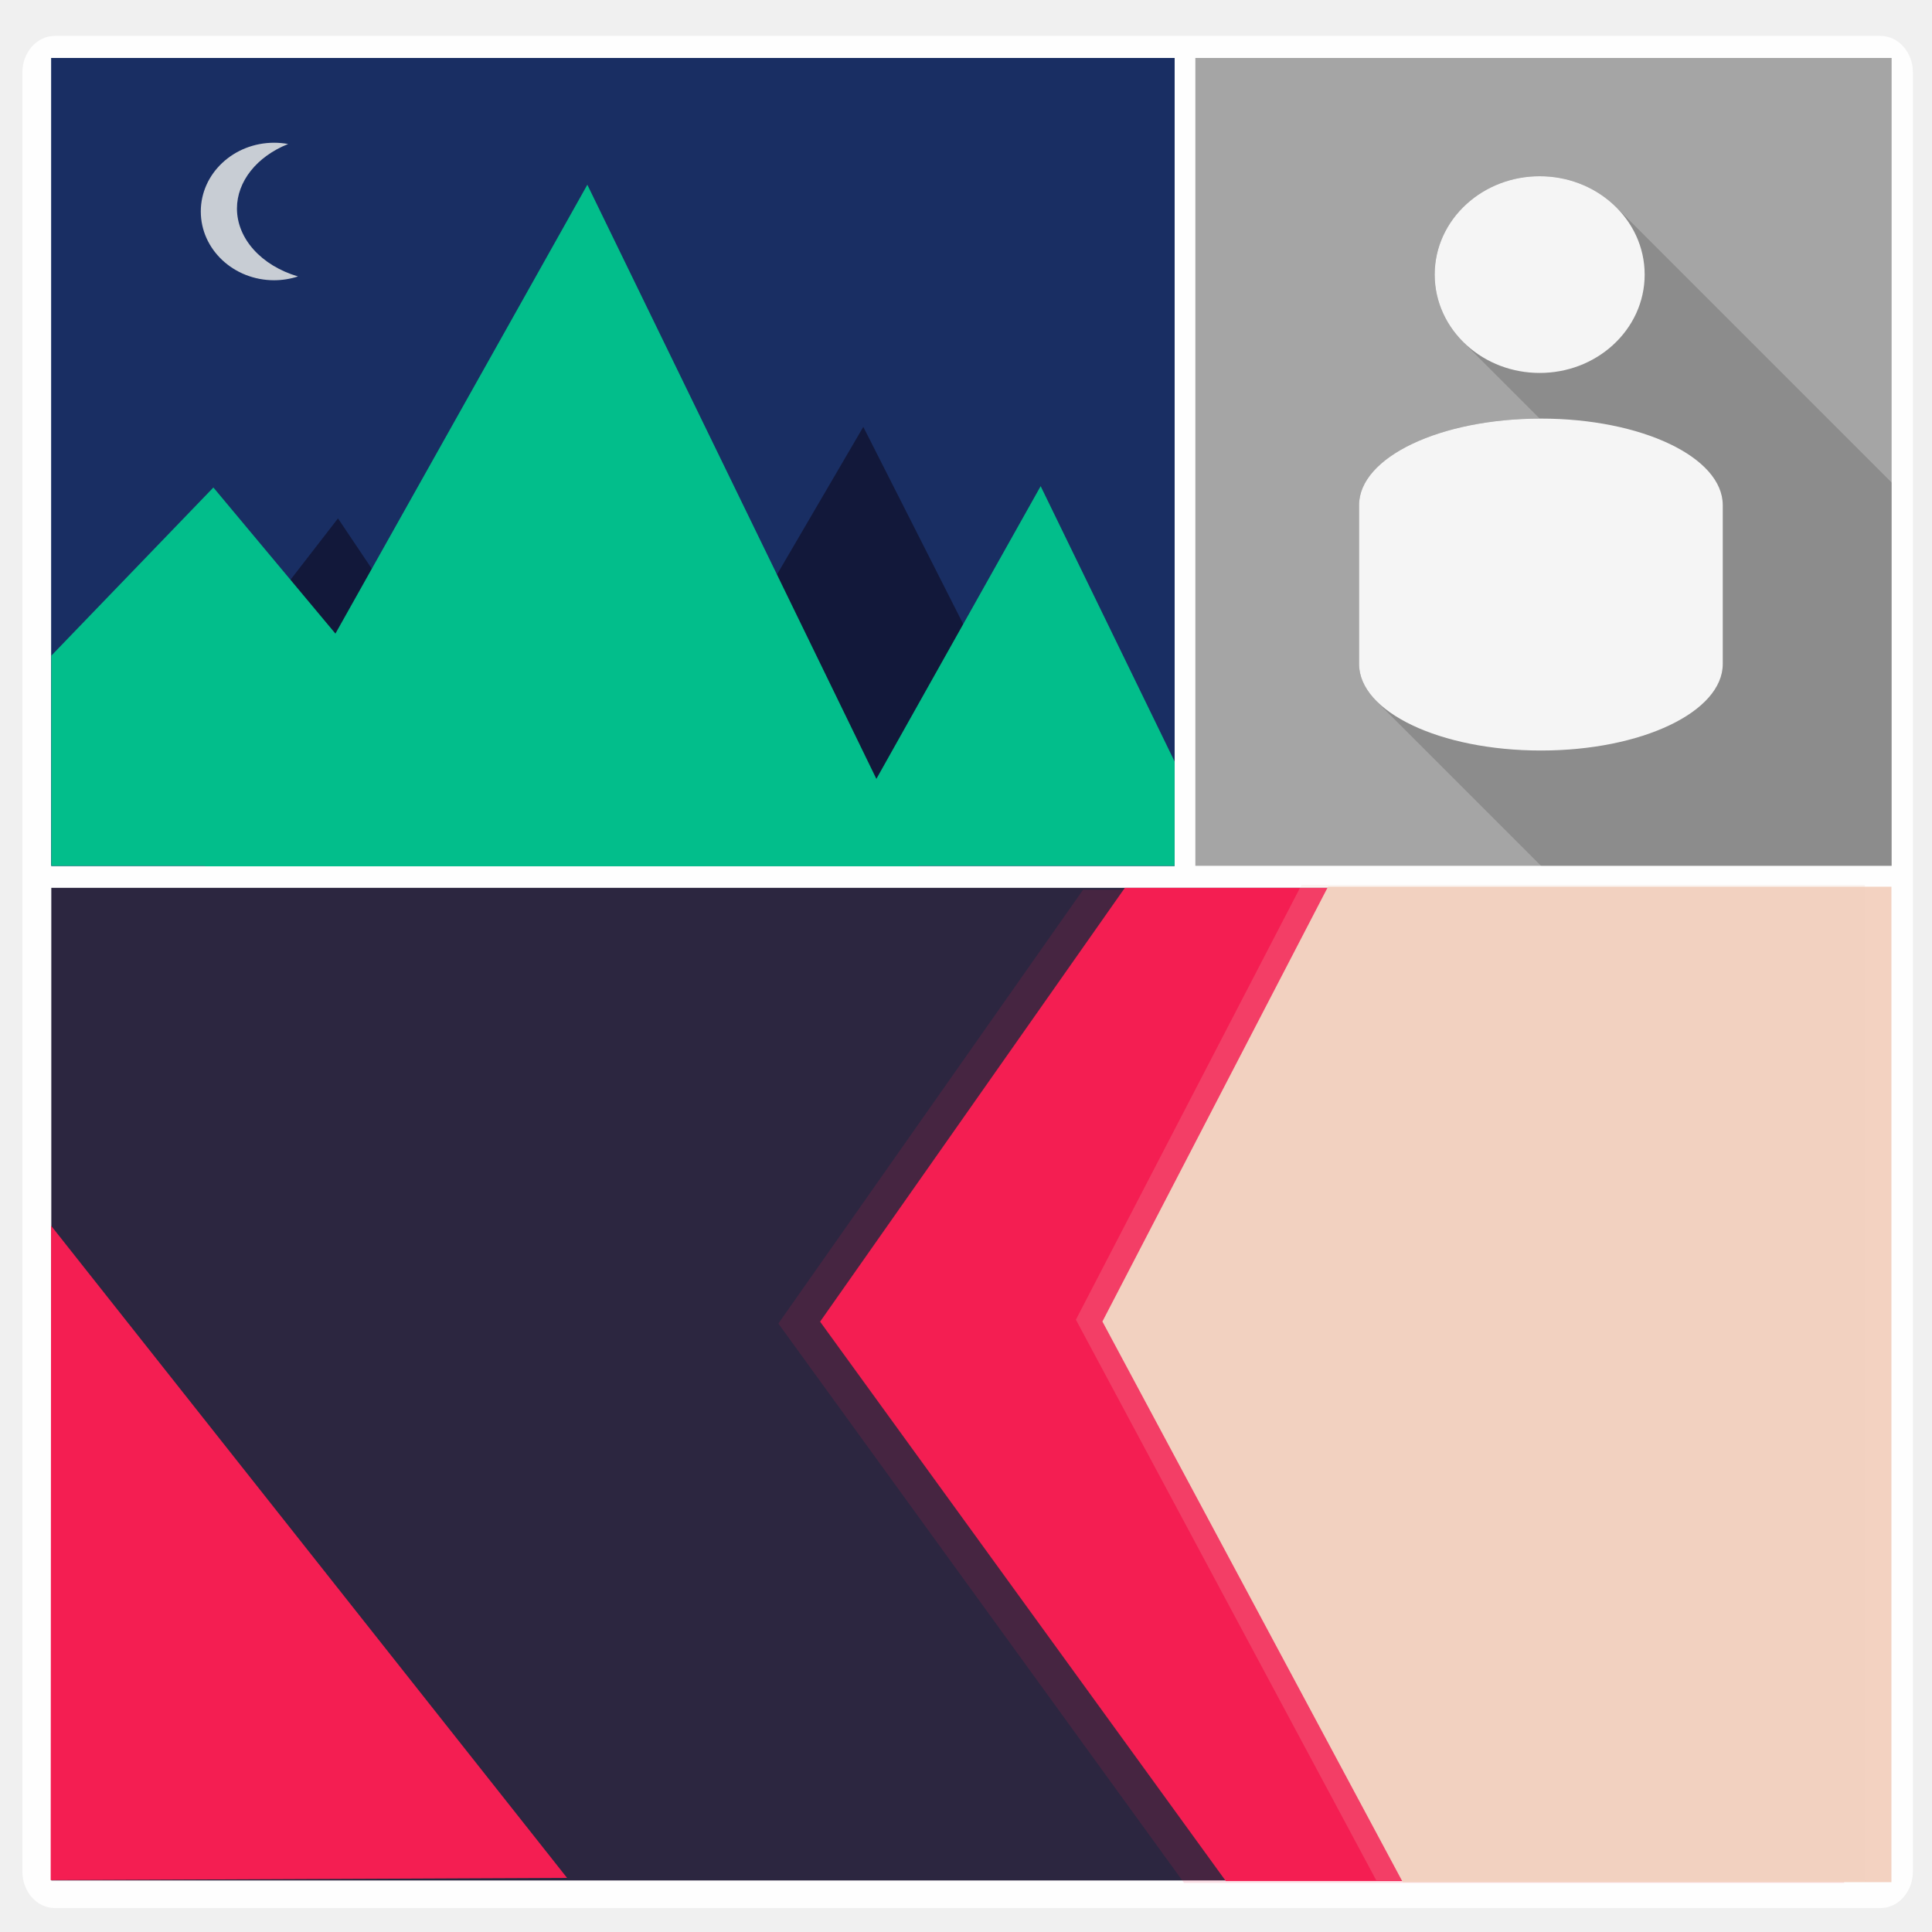
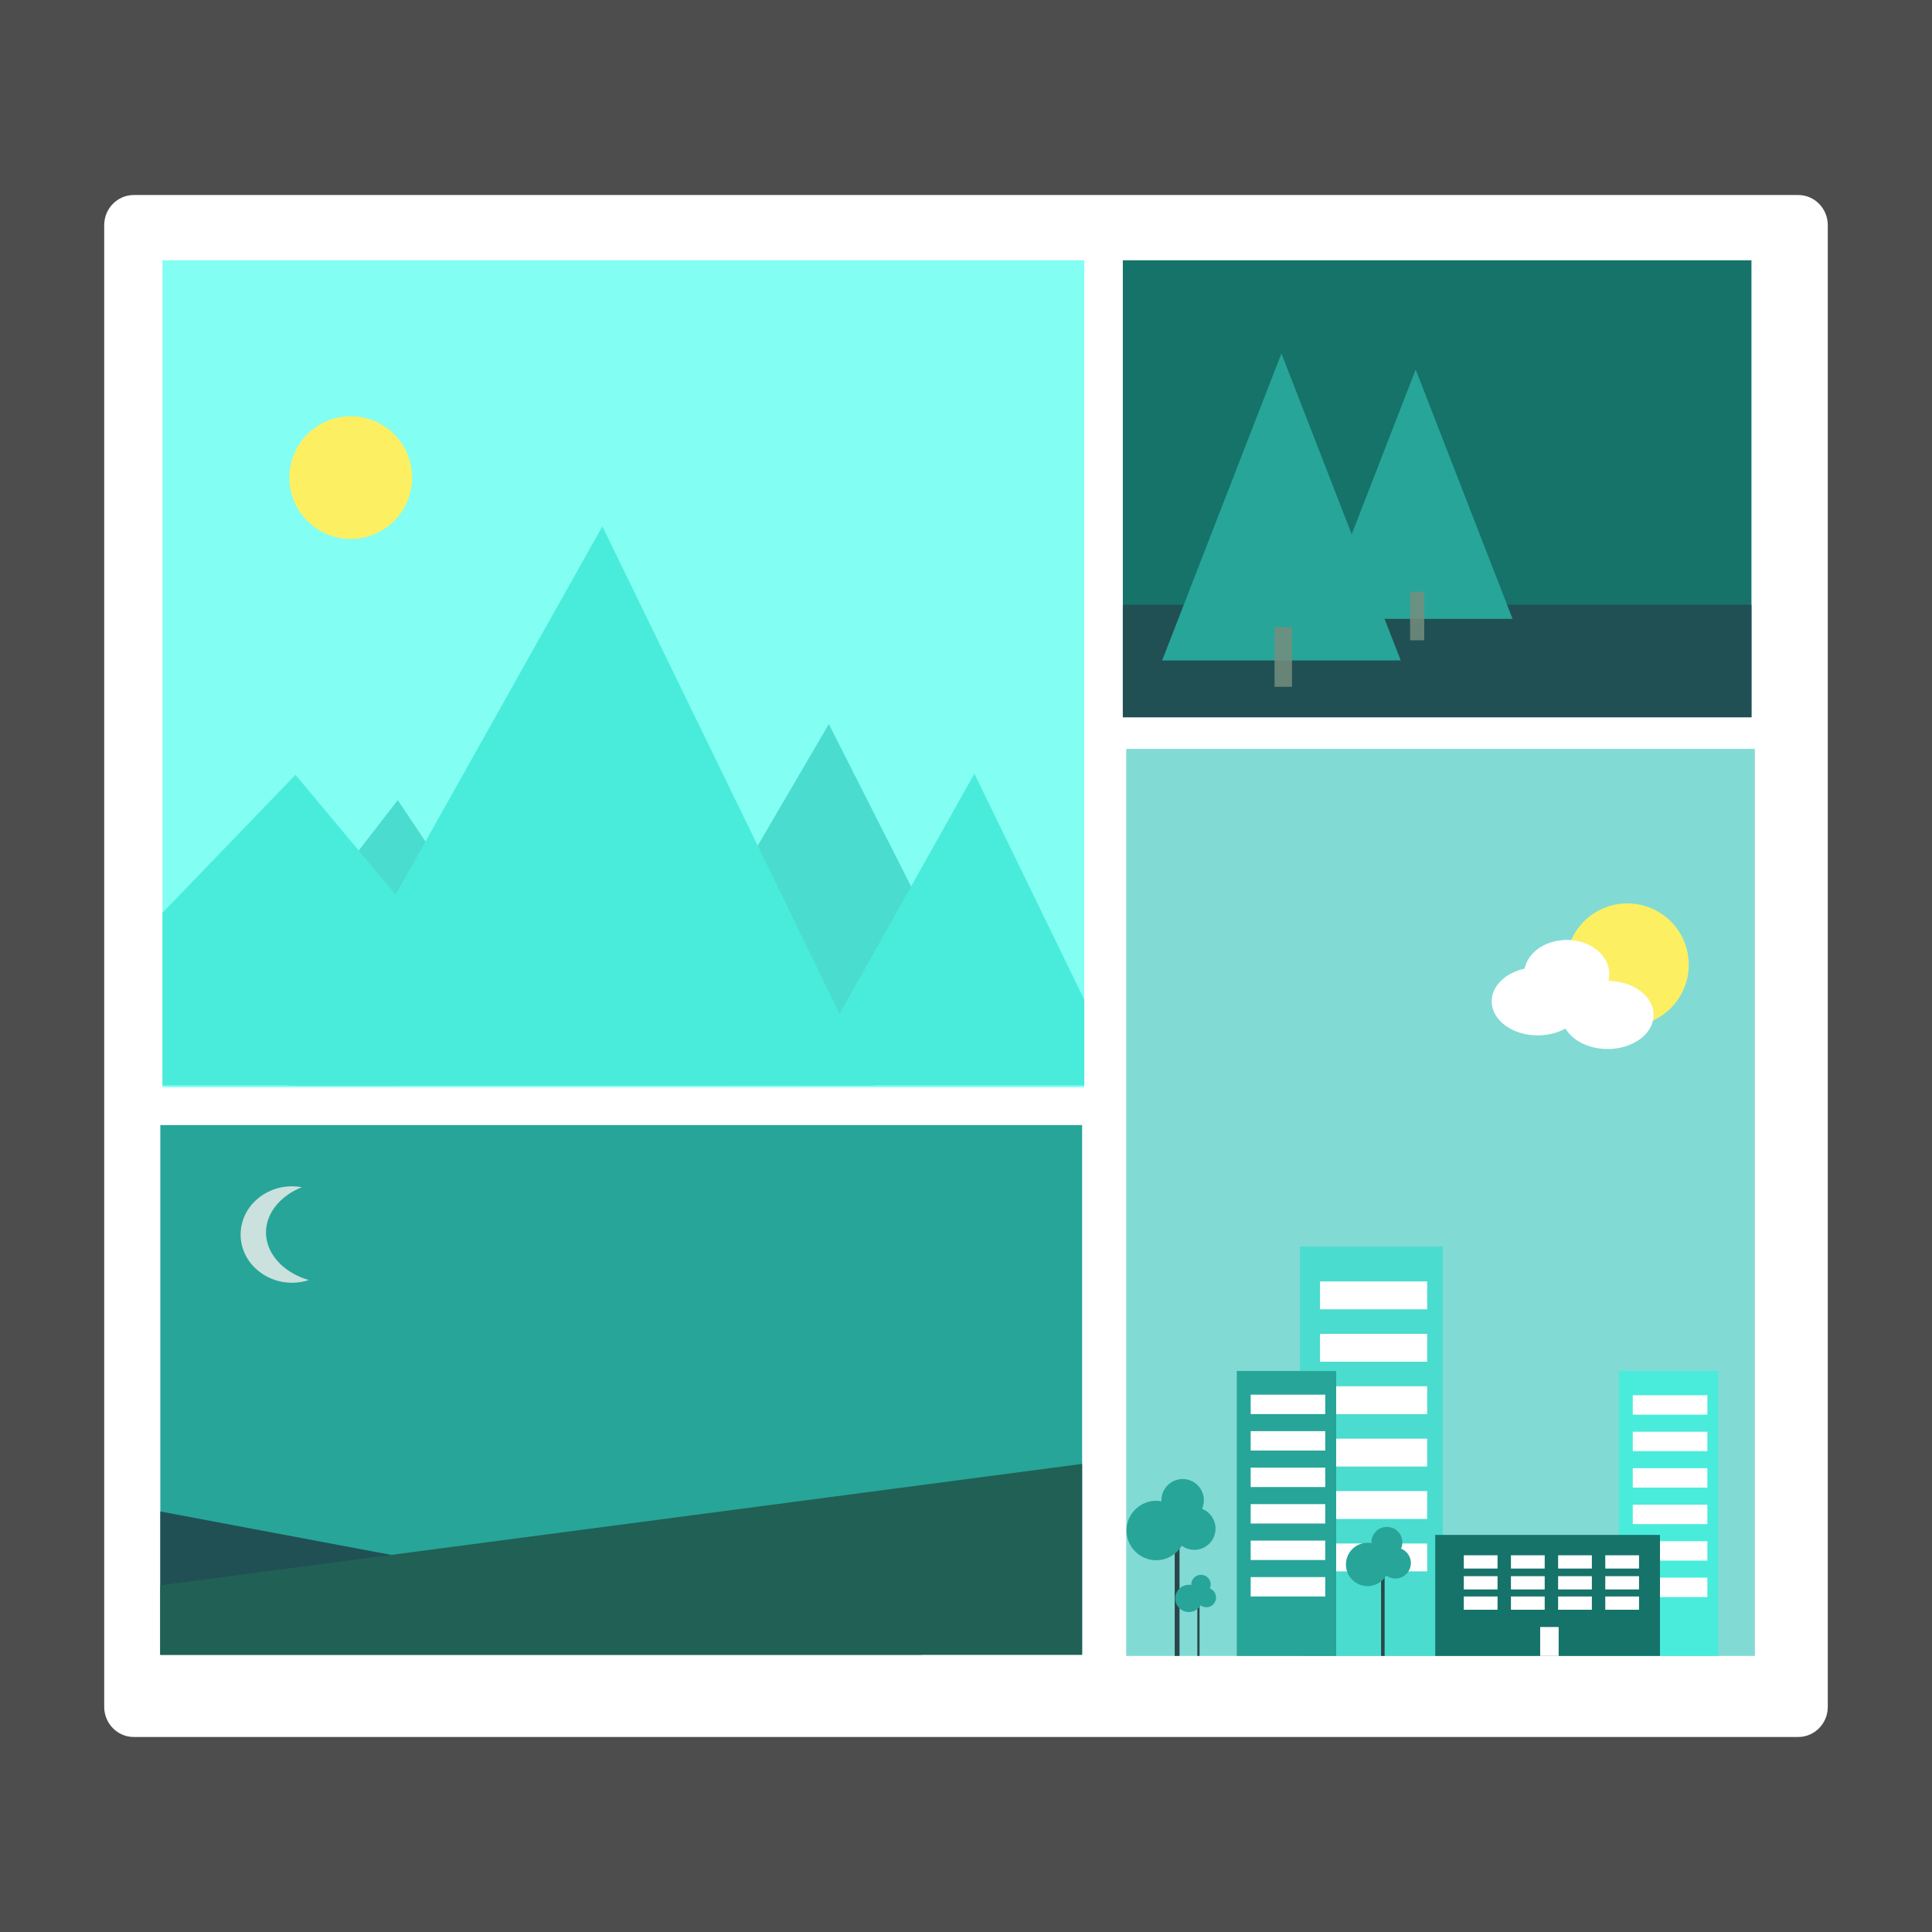
<svg xmlns="http://www.w3.org/2000/svg" width="512" height="512" viewBox="0 0 512 512" id="svg5050" version="1.1">
  <defs id="defs5052">
    <filter id="filterShade" height="1" width="1" y="0" x="0">
      <feFlood flood-color="#212121" flood-opacity="0.2" result="floodShadeColor" id="feFlood4158" />
      <feOffset in="SourceAlpha" dy="-1" dx="0" result="offsetAlpha" id="feOffset4160" />
      <feComposite in="SourceAlpha" in2="offsetAlpha" operator="out" result="edgeAlpha" id="feComposite4162" />
      <feComposite in="floodShadeColor" in2="edgeAlpha" operator="in" result="edgeColor" id="feComposite4164" />
      <feBlend in="edgeColor" in2="SourceGraphic" mode="normal" result="shade" id="feBlend4166" />
    </filter>
    <filter id="filterTint" x="0" y="0" width="1" height="1">
      <feFlood flood-opacity="0.2" flood-color="#ffffff" result="floodTintColor" id="feFlood4147" />
      <feOffset in="SourceAlpha" dx="0" dy="1" result="offsetAlpha" id="feOffset4149">
        
      </feOffset>
      <feComposite in="SourceAlpha" in2="offsetAlpha" operator="out" result="edgeAlpha" id="feComposite4151" />
      <feComposite in="floodTintColor" in2="edgeAlpha" operator="in" result="edgeColor" id="feComposite4153" />
      <feBlend in="edgeColor" in2="SourceGraphic" mode="normal" result="tint" id="feBlend4155" />
    </filter>
    <clipPath clipPathUnits="userSpaceOnUse" id="clipPath4270">
      <path style="fill:#02be8b;fill-opacity:1;stroke:none;stroke-width:15;stroke-linecap:butt;stroke-linejoin:round;stroke-miterlimit:4;stroke-dasharray:none;stroke-opacity:1" id="path4272" d="M 474,646 198.381,553.129 -77.238,460.258 141,268 359.238,75.742 416.619,360.871 Z" transform="matrix(0.258438,-0.05515344,0.07537272,0.163604,-14.91665,176.2628)" />
    </clipPath>
    <clipPath clipPathUnits="userSpaceOnUse" id="clipPath4280">
      <path style="fill:#02be8b;fill-opacity:1;stroke:none;stroke-width:15;stroke-linecap:butt;stroke-linejoin:round;stroke-miterlimit:4;stroke-dasharray:none;stroke-opacity:1" id="path4282" d="M 474,646 198.381,553.129 -77.238,460.258 141,268 359.238,75.742 416.619,360.871 Z" transform="matrix(0.1505134,-0.05515344,0.04389681,0.163604,215.5232,175.9571)" />
    </clipPath>
    <clipPath clipPathUnits="userSpaceOnUse" id="clipPath4839">
      <rect ry="0" rx="0" y="70.562" x="308.316" height="184.841" width="159.308" id="rect4841" style="fill:#a5a5a5;fill-opacity:1;fill-rule:nonzero;stroke:none;stroke-width:2.541;stroke-linecap:square;stroke-linejoin:miter;stroke-miterlimit:1;stroke-dasharray:none;stroke-opacity:1" />
    </clipPath>
    <clipPath clipPathUnits="userSpaceOnUse" id="clipPath4843">
      <rect ry="0" rx="0" y="70.562" x="308.316" height="184.841" width="159.308" id="rect4845" style="fill:#a5a5a5;fill-opacity:1;fill-rule:nonzero;stroke:none;stroke-width:2.541;stroke-linecap:square;stroke-linejoin:miter;stroke-miterlimit:1;stroke-dasharray:none;stroke-opacity:1" />
    </clipPath>
    <clipPath clipPathUnits="userSpaceOnUse" id="clipPath5931">
      <rect ry="0" rx="0" y="70.562" x="308.316" height="184.841" width="159.308" id="rect5933" style="fill:#a5a5a5;fill-opacity:1;fill-rule:nonzero;stroke:none;stroke-width:2.541;stroke-linecap:square;stroke-linejoin:miter;stroke-miterlimit:1;stroke-dasharray:none;stroke-opacity:1" />
    </clipPath>
+     <clipPath clipPathUnits="userSpaceOnUse" id="clipPath6226">
+       <ellipse style="display:inline;opacity:1;fill:#206760;fill-opacity:1;fill-rule:nonzero;stroke:none;stroke-width:2.541;stroke-linecap:square;stroke-linejoin:miter;stroke-miterlimit:1;stroke-dasharray:none;stroke-opacity:1" id="ellipse6228" cx="275.874" cy="662.037" rx="107.636" ry="61.709" />
+     </clipPath>
+     <clipPath clipPathUnits="userSpaceOnUse" id="clipPath6230">
+       <ellipse style="display:inline;opacity:1;fill:#206760;fill-opacity:1;fill-rule:nonzero;stroke:none;stroke-width:2.541;stroke-linecap:square;stroke-linejoin:miter;stroke-miterlimit:1;stroke-dasharray:none;stroke-opacity:1" id="ellipse6232" cx="275.874" cy="662.037" rx="107.636" ry="61.709" />
+     </clipPath>
+     <clipPath clipPathUnits="userSpaceOnUse" id="clipPath6253">
+       <path style="fill:#205054;fill-opacity:1;fill-rule:evenodd;stroke:none;stroke-width:1px;stroke-linecap:butt;stroke-linejoin:miter;stroke-opacity:1" d="M 93.168,605.168 285.554,700.756 82.278,695.916 Z" id="path6255" />
+     </clipPath>
+     <clipPath clipPathUnits="userSpaceOnUse" id="clipPath6283">
+       <path style="fill:#205054;fill-opacity:1;fill-rule:evenodd;stroke:none;stroke-width:1px;stroke-linecap:butt;stroke-linejoin:miter;stroke-opacity:1" d="M 347.312,576.698 87.168,684.386 364.252,683.176 Z" id="path6285" />
+     </clipPath>
+     <clipPath clipPathUnits="userSpaceOnUse" id="clipPath6304">
+       <path style="fill:#205054;fill-opacity:1;fill-rule:evenodd;stroke:none;stroke-width:1px;stroke-linecap:butt;stroke-linejoin:miter;stroke-opacity:1" d="M 82.278,668.087 346.052,717.696 85.908,721.325 Z" id="path6306" />
+     </clipPath>
+     <clipPath clipPathUnits="userSpaceOnUse" id="clipPath6325">
+       <path style="fill:#206055;fill-opacity:1;fill-rule:evenodd;stroke:none;stroke-width:1px;stroke-linecap:butt;stroke-linejoin:miter;stroke-opacity:1" d="m 613.457,634.207 -294.024,38.719 24.199,41.139 303.703,8.47 z" id="path6327" />
+     </clipPath>
+     <clipPath clipPathUnits="userSpaceOnUse" id="clipPath6352">
+       <rect style="opacity:1;fill:#206055;fill-opacity:1;fill-rule:nonzero;stroke:none;stroke-width:2.541;stroke-linecap:square;stroke-linejoin:miter;stroke-miterlimit:1;stroke-dasharray:none;stroke-opacity:1" id="rect6354" width="201.917" height="48.768" x="533.027" y="209.98" />
+     </clipPath>
  </defs>
-   <g id="layer2" style="display:none">
-     <g transform="matrix(13.10387,0,0,13.04537,-56.24789,-55.846)" style="display:inline;fill:#505050;fill-opacity:1;filter:url(#filterShade)" id="g4184">
-       <rect style="fill:#505050;fill-opacity:1;filter:url(#filterTint)" width="38" height="38" x="5" y="5" rx="3" ry="3" id="rect4186" />
+   <g id="layer2" style="display:inline">
+     <rect style="opacity:1;fill:#4d4d4d;fill-opacity:1;fill-rule:nonzero;stroke:#000000;stroke-width:0;stroke-linecap:square;stroke-linejoin:round;stroke-miterlimit:4;stroke-dasharray:none;stroke-opacity:1" id="rect5559" width="512" height="512" x="4.9999998737e-006" y="5.6035154557e-005" />
+   </g>
+   <g id="layer5" style="display:inline" />
+   <g id="layer3" style="display:inline" />
+   <g id="layer4" style="display:inline" />
+   <g id="layer1" style="display:inline" />
+   <g id="layer6" style="display:inline">
+     <rect style="display:inline;fill:#ffffff;fill-opacity:1;fill-rule:nonzero;stroke:none;stroke-width:2.541;stroke-linecap:square;stroke-linejoin:miter;stroke-miterlimit:1;stroke-dasharray:none;stroke-opacity:1" id="rect4170" width="456.765" height="408.634" x="27.617" y="51.683" rx="7.828" ry="7.988" />
+     <rect style="display:inline;fill:#82fef3;fill-opacity:1;fill-rule:nonzero;stroke:none;stroke-width:2.541;stroke-linecap:square;stroke-linejoin:miter;stroke-miterlimit:1;stroke-dasharray:none;stroke-opacity:1" id="rect5730-3" width="244.29" height="219.139" x="43.057" y="68.978" rx="0" ry="0" />
+     <path style="display:inline;fill:#4adccf;fill-opacity:1;stroke:none;stroke-width:15;stroke-linecap:butt;stroke-linejoin:round;stroke-miterlimit:4;stroke-dasharray:none;stroke-opacity:1" id="path5630-9" d="M 474,646 198.381,553.129 -77.238,460.258 141,268 359.238,75.742 416.619,360.871 Z" transform="matrix(0.1693087,-0.05955668,0.04937841,0.1766655,155.0842,199.9019)" />
+     <path style="display:inline;fill:#4adccf;fill-opacity:1;stroke:none;stroke-width:15;stroke-linecap:butt;stroke-linejoin:round;stroke-miterlimit:4;stroke-dasharray:none;stroke-opacity:1" id="path5630-9-9" d="M 474,646 198.381,553.129 -77.238,460.258 141,268 359.238,75.742 416.619,360.871 Z" transform="matrix(0.1693087,-0.04497192,0.04937841,0.1334021,40.84186,218.1027)" />
+     <path style="display:inline;fill:#49ecdb;fill-opacity:1;stroke:none;stroke-width:15;stroke-linecap:butt;stroke-linejoin:round;stroke-miterlimit:4;stroke-dasharray:none;stroke-opacity:1" id="path5630" d="M 474,646 198.381,553.129 -77.238,460.258 141,268 359.238,75.742 416.619,360.871 Z" transform="matrix(0.2564963,-0.09398934,0.07480644,0.2788046,61.82233,152.1331)" />
+     <rect style="display:inline;fill:#49ecdb;fill-opacity:1;fill-rule:nonzero;stroke:none;stroke-width:2.541;stroke-linecap:square;stroke-linejoin:miter;stroke-miterlimit:1;stroke-dasharray:none;stroke-opacity:1" id="rect5730-9" width="257.015" height="184.85" x="46.551" y="70.562" rx="0" ry="0" clip-path="url(#clipPath4270)" transform="matrix(0.9504896,0,0,0.9504896,-1.188959,44.84829)" />
+     <rect style="display:inline;fill:#49ecdb;fill-opacity:1;fill-rule:nonzero;stroke:none;stroke-width:2.541;stroke-linecap:square;stroke-linejoin:miter;stroke-miterlimit:1;stroke-dasharray:none;stroke-opacity:1" id="rect5730-09" width="257.015" height="184.85" x="46.551" y="70.562" rx="0" ry="0" clip-path="url(#clipPath4280)" transform="matrix(0.9504896,0,0,0.9504896,-1.188959,44.84829)" />
+     <circle style="display:inline;opacity:1;fill:#fcef62;fill-opacity:1;fill-rule:nonzero;stroke:none;stroke-width:2.541;stroke-linecap:square;stroke-linejoin:miter;stroke-miterlimit:1;stroke-dasharray:none;stroke-opacity:1" id="path4266" cx="92.953" cy="126.564" r="16.262" />
+     <rect style="display:inline;fill:#27a599;fill-opacity:1;fill-rule:nonzero;stroke:none;stroke-width:2.541;stroke-linecap:square;stroke-linejoin:miter;stroke-miterlimit:1;stroke-dasharray:none;stroke-opacity:1" id="rect5730-3-0-3" width="244.29" height="140.38" x="42.485" y="298.155" rx="0" ry="0" />
+     <rect style="display:inline;fill:#205054;fill-opacity:1;fill-rule:nonzero;stroke:none;stroke-width:2.541;stroke-linecap:square;stroke-linejoin:miter;stroke-miterlimit:1;stroke-dasharray:none;stroke-opacity:1" id="rect5730-3-0-3-6" width="231.347" height="132.943" x="109.381" y="576.206" rx="0" ry="0" clip-path="url(#clipPath6304)" transform="matrix(1.055944,0,0,1.055944,-73.01548,-310.2865)" />
+     <rect style="display:inline;fill:#206055;fill-opacity:1;fill-rule:nonzero;stroke:none;stroke-width:2.541;stroke-linecap:square;stroke-linejoin:miter;stroke-miterlimit:1;stroke-dasharray:none;stroke-opacity:1" id="rect5730-3-0-3-7" width="231.347" height="132.943" x="351.376" y="553.216" rx="0" ry="0" clip-path="url(#clipPath6325)" transform="matrix(1.055944,0,0,1.055944,-328.5484,-286.0109)" />
+     <path style="display:inline;opacity:0.839;fill:#eaecea;fill-opacity:1;stroke:none;stroke-width:2.541;stroke-linecap:square;stroke-linejoin:miter;stroke-miterlimit:1;stroke-dasharray:none;stroke-opacity:1" d="m 77.408,314.382 a 13.643,12.781 0 0 0 -13.642,12.78 13.643,12.781 0 0 0 13.642,12.78 13.643,12.781 0 0 0 4.425,-0.706 17.769,13.555 0 0 1 -11.346,-12.622 17.769,13.555 0 0 1 9.512,-11.994 13.643,12.781 0 0 0 -2.59,-0.238 z" id="path5683-59" />
+     <rect style="display:inline;fill:#82dad4;fill-opacity:1;fill-rule:nonzero;stroke:none;stroke-width:2.541;stroke-linecap:square;stroke-linejoin:miter;stroke-miterlimit:1;stroke-dasharray:none;stroke-opacity:1" id="rect5730-3-0-3-4" width="166.594" height="240.363" x="298.465" y="198.476" rx="0" ry="0" />
+     <rect style="display:inline;opacity:1;fill:#4adccf;fill-opacity:1;fill-rule:nonzero;stroke:none;stroke-width:2.541;stroke-linecap:square;stroke-linejoin:miter;stroke-miterlimit:1;stroke-dasharray:none;stroke-opacity:1" id="rect4869" width="37.834" height="108.484" x="344.531" y="330.355" />
+     <rect style="display:inline;opacity:1;fill:#ffffff;fill-opacity:1;fill-rule:nonzero;stroke:none;stroke-width:2.541;stroke-linecap:square;stroke-linejoin:miter;stroke-miterlimit:1;stroke-dasharray:none;stroke-opacity:1" id="rect4871" width="28.399" height="7.384" x="349.816" y="339.593" />
+     <rect style="display:inline;opacity:1;fill:#ffffff;fill-opacity:1;fill-rule:nonzero;stroke:none;stroke-width:2.541;stroke-linecap:square;stroke-linejoin:miter;stroke-miterlimit:1;stroke-dasharray:none;stroke-opacity:1" id="rect4871-8" width="28.399" height="7.384" x="349.816" y="353.484" />
+     <rect style="display:inline;opacity:1;fill:#ffffff;fill-opacity:1;fill-rule:nonzero;stroke:none;stroke-width:2.541;stroke-linecap:square;stroke-linejoin:miter;stroke-miterlimit:1;stroke-dasharray:none;stroke-opacity:1" id="rect4871-1" width="28.399" height="7.384" x="349.816" y="367.374" />
+     <rect style="display:inline;opacity:1;fill:#ffffff;fill-opacity:1;fill-rule:nonzero;stroke:none;stroke-width:2.541;stroke-linecap:square;stroke-linejoin:miter;stroke-miterlimit:1;stroke-dasharray:none;stroke-opacity:1" id="rect4871-7" width="28.399" height="7.384" x="349.816" y="381.264" />
+     <rect style="display:inline;opacity:1;fill:#ffffff;fill-opacity:1;fill-rule:nonzero;stroke:none;stroke-width:2.541;stroke-linecap:square;stroke-linejoin:miter;stroke-miterlimit:1;stroke-dasharray:none;stroke-opacity:1" id="rect4871-16" width="28.399" height="7.384" x="349.816" y="395.154" />
+     <rect style="display:inline;opacity:1;fill:#ffffff;fill-opacity:1;fill-rule:nonzero;stroke:none;stroke-width:2.541;stroke-linecap:square;stroke-linejoin:miter;stroke-miterlimit:1;stroke-dasharray:none;stroke-opacity:1" id="rect4871-4" width="28.399" height="7.384" x="349.816" y="409.044" />
+     <rect style="display:inline;opacity:1;fill:#27a599;fill-opacity:1;fill-rule:nonzero;stroke:none;stroke-width:2.541;stroke-linecap:square;stroke-linejoin:miter;stroke-miterlimit:1;stroke-dasharray:none;stroke-opacity:1" id="rect4869-2-5" width="26.335" height="75.513" x="327.763" y="363.327" />
+     <rect style="display:inline;opacity:1;fill:#ffffff;fill-opacity:1;fill-rule:nonzero;stroke:none;stroke-width:2.541;stroke-linecap:square;stroke-linejoin:miter;stroke-miterlimit:1;stroke-dasharray:none;stroke-opacity:1" id="rect4871-46-6" width="19.768" height="5.14" x="331.442" y="369.603" />
+     <rect style="display:inline;opacity:1;fill:#ffffff;fill-opacity:1;fill-rule:nonzero;stroke:none;stroke-width:2.541;stroke-linecap:square;stroke-linejoin:miter;stroke-miterlimit:1;stroke-dasharray:none;stroke-opacity:1" id="rect4871-8-5-5" width="19.768" height="5.14" x="331.442" y="379.272" />
+     <rect style="display:inline;opacity:1;fill:#ffffff;fill-opacity:1;fill-rule:nonzero;stroke:none;stroke-width:2.541;stroke-linecap:square;stroke-linejoin:miter;stroke-miterlimit:1;stroke-dasharray:none;stroke-opacity:1" id="rect4871-1-6-3" width="19.768" height="5.14" x="331.442" y="388.94" />
+     <rect style="display:inline;opacity:1;fill:#ffffff;fill-opacity:1;fill-rule:nonzero;stroke:none;stroke-width:2.541;stroke-linecap:square;stroke-linejoin:miter;stroke-miterlimit:1;stroke-dasharray:none;stroke-opacity:1" id="rect4871-7-8-2" width="19.768" height="5.14" x="331.442" y="398.609" />
+     <rect style="display:inline;opacity:1;fill:#ffffff;fill-opacity:1;fill-rule:nonzero;stroke:none;stroke-width:2.541;stroke-linecap:square;stroke-linejoin:miter;stroke-miterlimit:1;stroke-dasharray:none;stroke-opacity:1" id="rect4871-16-9-3" width="19.768" height="5.14" x="331.442" y="408.277" />
+     <rect style="display:inline;opacity:1;fill:#ffffff;fill-opacity:1;fill-rule:nonzero;stroke:none;stroke-width:2.541;stroke-linecap:square;stroke-linejoin:miter;stroke-miterlimit:1;stroke-dasharray:none;stroke-opacity:1" id="rect4871-4-6-9" width="19.768" height="5.14" x="331.442" y="417.946" />
+     <g style="display:inline" id="g5121" transform="matrix(1.055944,0,0,1.055944,19.24471,-19.61374)">
+       <rect y="362.653" x="388.067" height="71.512" width="24.94" id="rect4869-2" style="opacity:1;fill:#49ecdb;fill-opacity:1;fill-rule:nonzero;stroke:none;stroke-width:2.541;stroke-linecap:square;stroke-linejoin:miter;stroke-miterlimit:1;stroke-dasharray:none;stroke-opacity:1" />
+       <rect y="368.742" x="391.551" height="4.867" width="18.72" id="rect4871-46" style="opacity:1;fill:#ffffff;fill-opacity:1;fill-rule:nonzero;stroke:none;stroke-width:2.541;stroke-linecap:square;stroke-linejoin:miter;stroke-miterlimit:1;stroke-dasharray:none;stroke-opacity:1" />
+       <rect y="377.898" x="391.551" height="4.867" width="18.72" id="rect4871-8-5" style="display:inline;opacity:1;fill:#ffffff;fill-opacity:1;fill-rule:nonzero;stroke:none;stroke-width:2.541;stroke-linecap:square;stroke-linejoin:miter;stroke-miterlimit:1;stroke-dasharray:none;stroke-opacity:1" />
+       <rect y="387.055" x="391.551" height="4.867" width="18.72" id="rect4871-1-6" style="display:inline;opacity:1;fill:#ffffff;fill-opacity:1;fill-rule:nonzero;stroke:none;stroke-width:2.541;stroke-linecap:square;stroke-linejoin:miter;stroke-miterlimit:1;stroke-dasharray:none;stroke-opacity:1" />
+       <rect y="396.211" x="391.551" height="4.867" width="18.72" id="rect4871-7-8" style="display:inline;opacity:1;fill:#ffffff;fill-opacity:1;fill-rule:nonzero;stroke:none;stroke-width:2.541;stroke-linecap:square;stroke-linejoin:miter;stroke-miterlimit:1;stroke-dasharray:none;stroke-opacity:1" />
+       <rect y="405.367" x="391.551" height="4.867" width="18.72" id="rect4871-16-9" style="display:inline;opacity:1;fill:#ffffff;fill-opacity:1;fill-rule:nonzero;stroke:none;stroke-width:2.541;stroke-linecap:square;stroke-linejoin:miter;stroke-miterlimit:1;stroke-dasharray:none;stroke-opacity:1" />
+       <rect y="414.523" x="391.551" height="4.867" width="18.72" id="rect4871-4-6" style="display:inline;opacity:1;fill:#ffffff;fill-opacity:1;fill-rule:nonzero;stroke:none;stroke-width:2.541;stroke-linecap:square;stroke-linejoin:miter;stroke-miterlimit:1;stroke-dasharray:none;stroke-opacity:1" />
+     </g>
+     <g style="display:inline" id="g5156" transform="matrix(1.055944,0,0,1.055944,-20.88116,-20.0332)">
+       <rect y="405.522" x="314.593" height="29.039" width="1.21" id="rect5154" style="opacity:1;fill:#2a4649;fill-opacity:1;fill-rule:nonzero;stroke:none;stroke-width:2.541;stroke-linecap:square;stroke-linejoin:miter;stroke-miterlimit:1;stroke-dasharray:none;stroke-opacity:1" />
+       <g transform="matrix(0.5869015,0,0,0.5869015,116.438,234.3196)" id="g5149">
+         <circle style="opacity:1;fill:#27a599;fill-opacity:1;fill-rule:nonzero;stroke:none;stroke-width:2.541;stroke-linecap:square;stroke-linejoin:miter;stroke-miterlimit:1;stroke-dasharray:none;stroke-opacity:1" id="path5130" cx="329.718" cy="287.55" r="12.705" />
+         <circle style="opacity:1;fill:#27a599;fill-opacity:1;fill-rule:nonzero;stroke:none;stroke-width:2.541;stroke-linecap:square;stroke-linejoin:miter;stroke-miterlimit:1;stroke-dasharray:none;stroke-opacity:1" id="path5132" cx="341.028" cy="274.61" r="9.075" />
+         <circle style="display:inline;opacity:1;fill:#27a599;fill-opacity:1;fill-rule:nonzero;stroke:none;stroke-width:2.541;stroke-linecap:square;stroke-linejoin:miter;stroke-miterlimit:1;stroke-dasharray:none;stroke-opacity:1" id="path5132-8" cx="346.016" cy="286.739" r="9.075" />
+       </g>
+     </g>
+     <g transform="matrix(0.4842206,0,0,0.4842206,164.9747,228.4159)" style="display:inline" id="g5156-7-4">
+       <rect y="405.522" x="314.593" height="29.039" width="1.21" id="rect5154-2-3" style="opacity:1;fill:#2a4649;fill-opacity:1;fill-rule:nonzero;stroke:none;stroke-width:2.541;stroke-linecap:square;stroke-linejoin:miter;stroke-miterlimit:1;stroke-dasharray:none;stroke-opacity:1" />
+       <g transform="matrix(0.5869015,0,0,0.5869015,116.438,234.3196)" id="g5149-0-5">
+         <circle style="opacity:1;fill:#27a599;fill-opacity:1;fill-rule:nonzero;stroke:none;stroke-width:2.541;stroke-linecap:square;stroke-linejoin:miter;stroke-miterlimit:1;stroke-dasharray:none;stroke-opacity:1" id="path5130-8-5" cx="329.718" cy="287.55" r="12.705" />
+         <circle style="opacity:1;fill:#27a599;fill-opacity:1;fill-rule:nonzero;stroke:none;stroke-width:2.541;stroke-linecap:square;stroke-linejoin:miter;stroke-miterlimit:1;stroke-dasharray:none;stroke-opacity:1" id="path5132-9-1" cx="341.028" cy="274.61" r="9.075" />
+         <circle style="display:inline;opacity:1;fill:#27a599;fill-opacity:1;fill-rule:nonzero;stroke:none;stroke-width:2.541;stroke-linecap:square;stroke-linejoin:miter;stroke-miterlimit:1;stroke-dasharray:none;stroke-opacity:1" id="path5132-8-9-0" cx="346.016" cy="286.739" r="9.075" />
+       </g>
+     </g>
+     <g transform="matrix(0.7700823,0,0,0.7700823,123.7399,104.1914)" style="display:inline" id="g5156-7-6">
+       <rect y="405.522" x="314.593" height="29.039" width="1.21" id="rect5154-2-9" style="opacity:1;fill:#2a4649;fill-opacity:1;fill-rule:nonzero;stroke:none;stroke-width:2.541;stroke-linecap:square;stroke-linejoin:miter;stroke-miterlimit:1;stroke-dasharray:none;stroke-opacity:1" />
+       <g transform="matrix(0.5869015,0,0,0.5869015,116.438,234.3196)" id="g5149-0-9">
+         <circle style="opacity:1;fill:#27a599;fill-opacity:1;fill-rule:nonzero;stroke:none;stroke-width:2.541;stroke-linecap:square;stroke-linejoin:miter;stroke-miterlimit:1;stroke-dasharray:none;stroke-opacity:1" id="path5130-8-2" cx="329.718" cy="287.55" r="12.705" />
+         <circle style="opacity:1;fill:#27a599;fill-opacity:1;fill-rule:nonzero;stroke:none;stroke-width:2.541;stroke-linecap:square;stroke-linejoin:miter;stroke-miterlimit:1;stroke-dasharray:none;stroke-opacity:1" id="path5132-9-0" cx="341.028" cy="274.61" r="9.075" />
+         <circle style="display:inline;opacity:1;fill:#27a599;fill-opacity:1;fill-rule:nonzero;stroke:none;stroke-width:2.541;stroke-linecap:square;stroke-linejoin:miter;stroke-miterlimit:1;stroke-dasharray:none;stroke-opacity:1" id="path5132-8-9-08" cx="346.016" cy="286.739" r="9.075" />
+       </g>
+     </g>
+     <g style="display:inline" id="g5353" transform="matrix(1.055944,0,0,1.055944,64.65269,-1.544834)">
+       <circle r="15.4" cy="243.592" cx="347.202" id="path4266-9" style="display:inline;opacity:1;fill:#fcef62;fill-opacity:1;fill-rule:nonzero;stroke:none;stroke-width:2.541;stroke-linecap:square;stroke-linejoin:miter;stroke-miterlimit:1;stroke-dasharray:none;stroke-opacity:1" />
+       <ellipse ry="8.556" rx="11.55" cy="252.759" cx="324.693" id="path5330" style="opacity:1;fill:#ffffff;fill-opacity:1;fill-rule:nonzero;stroke:none;stroke-width:2.541;stroke-linecap:square;stroke-linejoin:miter;stroke-miterlimit:1;stroke-dasharray:none;stroke-opacity:1" />
+       <ellipse ry="8.556" rx="10.695" cy="245.914" cx="331.965" id="path5330-0" style="display:inline;opacity:1;fill:#ffffff;fill-opacity:1;fill-rule:nonzero;stroke:none;stroke-width:2.541;stroke-linecap:square;stroke-linejoin:miter;stroke-miterlimit:1;stroke-dasharray:none;stroke-opacity:1" />
+       <ellipse ry="8.556" rx="11.55" cy="256.181" cx="342.232" id="path5330-3" style="display:inline;opacity:1;fill:#ffffff;fill-opacity:1;fill-rule:nonzero;stroke:none;stroke-width:2.541;stroke-linecap:square;stroke-linejoin:miter;stroke-miterlimit:1;stroke-dasharray:none;stroke-opacity:1" />
+     </g>
+     <g style="display:inline" id="g5437" transform="matrix(1.055944,0,0,1.055944,-16.65738,-19.61374)">
+       <rect y="403.792" x="375.981" height="30.373" width="56.399" id="rect4869-2-5-2" style="display:inline;opacity:1;fill:#167369;fill-opacity:1;fill-rule:nonzero;stroke:none;stroke-width:2.541;stroke-linecap:square;stroke-linejoin:miter;stroke-miterlimit:1;stroke-dasharray:none;stroke-opacity:1" />
+       <rect y="408.906" x="383.142" height="3.327" width="8.47" id="rect5269" style="opacity:1;fill:#ffffff;fill-opacity:1;fill-rule:nonzero;stroke:none;stroke-width:2.541;stroke-linecap:square;stroke-linejoin:miter;stroke-miterlimit:1;stroke-dasharray:none;stroke-opacity:1" />
+       <rect y="408.906" x="394.978" height="3.327" width="8.47" id="rect5269-5" style="display:inline;opacity:1;fill:#ffffff;fill-opacity:1;fill-rule:nonzero;stroke:none;stroke-width:2.541;stroke-linecap:square;stroke-linejoin:miter;stroke-miterlimit:1;stroke-dasharray:none;stroke-opacity:1" />
+       <rect y="426.905" x="402.316" height="7.26" width="4.637" id="rect5269-5-0" style="display:inline;opacity:1;fill:#ffffff;fill-opacity:1;fill-rule:nonzero;stroke:none;stroke-width:2.541;stroke-linecap:square;stroke-linejoin:miter;stroke-miterlimit:1;stroke-dasharray:none;stroke-opacity:1" />
+       <rect y="408.906" x="406.815" height="3.327" width="8.47" id="rect5269-5-3" style="display:inline;opacity:1;fill:#ffffff;fill-opacity:1;fill-rule:nonzero;stroke:none;stroke-width:2.541;stroke-linecap:square;stroke-linejoin:miter;stroke-miterlimit:1;stroke-dasharray:none;stroke-opacity:1" />
+       <rect y="408.906" x="418.651" height="3.327" width="8.47" id="rect5269-5-7" style="display:inline;opacity:1;fill:#ffffff;fill-opacity:1;fill-rule:nonzero;stroke:none;stroke-width:2.541;stroke-linecap:square;stroke-linejoin:miter;stroke-miterlimit:1;stroke-dasharray:none;stroke-opacity:1" />
+       <rect style="opacity:1;fill:#ffffff;fill-opacity:1;fill-rule:nonzero;stroke:none;stroke-width:2.541;stroke-linecap:square;stroke-linejoin:miter;stroke-miterlimit:1;stroke-dasharray:none;stroke-opacity:1" id="rect5421" width="8.47" height="3.327" x="383.142" y="414.15" />
+       <rect style="display:inline;opacity:1;fill:#ffffff;fill-opacity:1;fill-rule:nonzero;stroke:none;stroke-width:2.541;stroke-linecap:square;stroke-linejoin:miter;stroke-miterlimit:1;stroke-dasharray:none;stroke-opacity:1" id="rect5423" width="8.47" height="3.327" x="394.978" y="414.15" />
+       <rect style="display:inline;opacity:1;fill:#ffffff;fill-opacity:1;fill-rule:nonzero;stroke:none;stroke-width:2.541;stroke-linecap:square;stroke-linejoin:miter;stroke-miterlimit:1;stroke-dasharray:none;stroke-opacity:1" id="rect5425" width="8.47" height="3.327" x="406.815" y="414.15" />
+       <rect style="display:inline;opacity:1;fill:#ffffff;fill-opacity:1;fill-rule:nonzero;stroke:none;stroke-width:2.541;stroke-linecap:square;stroke-linejoin:miter;stroke-miterlimit:1;stroke-dasharray:none;stroke-opacity:1" id="rect5427" width="8.47" height="3.327" x="418.651" y="414.15" />
+       <rect y="419.243" x="383.142" height="3.327" width="8.47" id="rect5429" style="opacity:1;fill:#ffffff;fill-opacity:1;fill-rule:nonzero;stroke:none;stroke-width:2.541;stroke-linecap:square;stroke-linejoin:miter;stroke-miterlimit:1;stroke-dasharray:none;stroke-opacity:1" />
+       <rect y="419.243" x="394.978" height="3.327" width="8.47" id="rect5431" style="display:inline;opacity:1;fill:#ffffff;fill-opacity:1;fill-rule:nonzero;stroke:none;stroke-width:2.541;stroke-linecap:square;stroke-linejoin:miter;stroke-miterlimit:1;stroke-dasharray:none;stroke-opacity:1" />
+       <rect y="419.243" x="406.815" height="3.327" width="8.47" id="rect5433" style="display:inline;opacity:1;fill:#ffffff;fill-opacity:1;fill-rule:nonzero;stroke:none;stroke-width:2.541;stroke-linecap:square;stroke-linejoin:miter;stroke-miterlimit:1;stroke-dasharray:none;stroke-opacity:1" />
+       <rect y="419.243" x="418.651" height="3.327" width="8.47" id="rect5435" style="display:inline;opacity:1;fill:#ffffff;fill-opacity:1;fill-rule:nonzero;stroke:none;stroke-width:2.541;stroke-linecap:square;stroke-linejoin:miter;stroke-miterlimit:1;stroke-dasharray:none;stroke-opacity:1" />
+     </g>
+     <rect style="display:inline;fill:#167369;fill-opacity:1;fill-rule:nonzero;stroke:none;stroke-width:2.541;stroke-linecap:square;stroke-linejoin:miter;stroke-miterlimit:1;stroke-dasharray:none;stroke-opacity:1" id="rect5730-3-0" width="166.594" height="121.109" x="297.562" y="68.978" rx="0" ry="0" />
+     <rect style="display:inline;fill:#205054;fill-opacity:1;fill-rule:nonzero;stroke:none;stroke-width:2.541;stroke-linecap:square;stroke-linejoin:miter;stroke-miterlimit:1;stroke-dasharray:none;stroke-opacity:1" id="rect5730-3-0-5" width="157.768" height="114.692" x="550.824" y="123.544" rx="0" ry="0" clip-path="url(#clipPath6352)" transform="matrix(1.055944,0,0,1.055944,-284.0772,-61.47722)" />
+     <g id="g6410" transform="matrix(1.055944,0,0,1.055944,-20.88116,-19.61374)">
+       <path transform="matrix(0.6730165,0,0,1,-60.54557,6.844645)" d="m 641.677,177.482 -44.482,0 -44.482,0 22.241,-38.523 22.241,-38.523 22.241,38.523 z" id="path6356" style="opacity:1;fill:#27a599;fill-opacity:1;fill-rule:nonzero;stroke:none;stroke-width:2.541;stroke-linecap:square;stroke-linejoin:miter;stroke-miterlimit:1;stroke-dasharray:none;stroke-opacity:1" />
+       <rect y="175.967" x="339.648" height="14.973" width="4.371" id="rect6358" style="opacity:0.846;fill:#758e7d;fill-opacity:1;fill-rule:nonzero;stroke:none;stroke-width:0.2;stroke-linecap:square;stroke-linejoin:round;stroke-miterlimit:1;stroke-dasharray:none;stroke-opacity:1" />
+     </g>
+     <g id="g6435" transform="matrix(0.8574026,0,0,0.8574026,82.47661,5.962589)">
+       <path style="opacity:1;fill:#27a599;fill-opacity:1;fill-rule:nonzero;stroke:none;stroke-width:2.541;stroke-linecap:square;stroke-linejoin:miter;stroke-miterlimit:1;stroke-dasharray:none;stroke-opacity:1" id="path6437" d="m 641.677,177.482 -44.482,0 -44.482,0 22.241,-38.523 22.241,-38.523 22.241,38.523 z" transform="matrix(0.6730165,0,0,1,-60.54557,6.844645)" />
+       <rect style="opacity:0.846;fill:#758e7d;fill-opacity:1;fill-rule:nonzero;stroke:none;stroke-width:0.2;stroke-linecap:square;stroke-linejoin:round;stroke-miterlimit:1;stroke-dasharray:none;stroke-opacity:1" id="rect6439" width="4.371" height="14.973" x="339.648" y="175.967" />
    </g>
  </g>
-   <g id="layer5" style="display:inline">
-     <rect style="fill:#ffffff;fill-opacity:0.941;fill-rule:nonzero;stroke:none;stroke-width:2.541;stroke-linecap:square;stroke-linejoin:miter;stroke-miterlimit:1;stroke-dasharray:none;stroke-opacity:1" id="rect4170" width="501.012" height="496.13" x="5.929" y="9.52" rx="8.586" ry="9.698" />
-   </g>
-   <g id="layer4" style="display:inline">
-     <rect style="fill:#2c2640;fill-opacity:1;fill-rule:nonzero;stroke:none;stroke-width:2.541;stroke-linecap:square;stroke-linejoin:miter;stroke-miterlimit:1;stroke-dasharray:none;stroke-opacity:1" id="rect5730-0" width="485.645" height="263.059" x="13.598" y="235.284" rx="0" ry="0" />
-     <path style="fill:#f41e52;fill-opacity:0.133;fill-rule:evenodd;stroke:none;stroke-width:1px;stroke-linecap:butt;stroke-linejoin:miter;stroke-opacity:1" d="m 287.034,235.786 -80.763,114.967 107.519,148.247 174.905,-1e-8 -1e-8,-263.214 z" id="path5828-0" />
-     <path style="fill:#f41e52;fill-opacity:1;fill-rule:evenodd;stroke:none;stroke-width:1px;stroke-linecap:butt;stroke-linejoin:miter;stroke-opacity:1" d="M 13.534,324.823 150.277,497.659 13.432,498.264 Z" id="path5820" />
-     <path style="fill:#f41e52;fill-opacity:1;fill-rule:evenodd;stroke:none;stroke-width:1px;stroke-linecap:butt;stroke-linejoin:miter;stroke-opacity:1" d="m 298.096,235.287 -80.763,114.967 107.519,148.247 174.905,-1e-8 -1e-8,-263.214 z" id="path5828" />
-     <path style="fill:#f3d2c1;fill-opacity:1;fill-rule:evenodd;stroke:none;stroke-width:1px;stroke-linecap:butt;stroke-linejoin:miter;stroke-opacity:1" d="m 351.943,234.984 -59.793,115.231 79.602,148.588 129.491,-1e-8 -2e-8,-263.819 z" id="path5828-6" />
-     <path style="fill:#f3d2c1;fill-opacity:0.184;fill-rule:evenodd;stroke:none;stroke-width:1px;stroke-linecap:butt;stroke-linejoin:miter;stroke-opacity:1" d="m 344.918,234.501 -59.793,115.231 79.602,148.588 129.491,-1e-8 -1e-8,-263.819 z" id="path5828-6-6" />
-   </g>
-   <g id="layer3" style="display:inline">
-     <rect style="fill:#192e63;fill-opacity:1;fill-rule:nonzero;stroke:none;stroke-width:2.541;stroke-linecap:square;stroke-linejoin:miter;stroke-miterlimit:1;stroke-dasharray:none;stroke-opacity:1" id="rect5730" width="297.683" height="214.099" x="13.599" y="15.36" rx="0" ry="0" />
-     <rect style="fill:#192e63;fill-opacity:1;fill-rule:nonzero;stroke:none;stroke-width:2.541;stroke-linecap:square;stroke-linejoin:miter;stroke-miterlimit:1;stroke-dasharray:none;stroke-opacity:1" id="rect5730-3" width="297.683" height="214.099" x="13.599" y="15.36" rx="0" ry="0" />
-     <path style="fill:#12183a;fill-opacity:1;stroke:none;stroke-width:15;stroke-linecap:butt;stroke-linejoin:round;stroke-miterlimit:4;stroke-dasharray:none;stroke-opacity:1" id="path5630-9" d="M 474,646 198.381,553.129 -77.238,460.258 141,268 359.238,75.742 416.619,360.871 Z" transform="matrix(0.2063137,-0.0725737,0.06017082,0.2152785,150.1109,122.892)" />
-     <path style="fill:#12183a;fill-opacity:1;stroke:none;stroke-width:15;stroke-linecap:butt;stroke-linejoin:round;stroke-miterlimit:4;stroke-dasharray:none;stroke-opacity:1" id="path5630-9-9" d="M 474,646 198.381,553.129 -77.238,460.258 141,268 359.238,75.742 416.619,360.871 Z" transform="matrix(0.2063137,-0.05480122,0.06017082,0.1625592,10.89917,144.7543)" />
-     <path style="fill:#02be8b;fill-opacity:1;stroke:none;stroke-width:15;stroke-linecap:butt;stroke-linejoin:round;stroke-miterlimit:4;stroke-dasharray:none;stroke-opacity:1" id="path5630" d="M 474,646 198.381,553.129 -77.238,460.258 141,268 359.238,75.742 416.619,360.871 Z" transform="matrix(0.3125576,-0.1145322,0.09115654,0.3397417,36.46523,64.36607)" />
-     <rect style="fill:#02be8b;fill-opacity:1;fill-rule:nonzero;stroke:none;stroke-width:2.541;stroke-linecap:square;stroke-linejoin:miter;stroke-miterlimit:1;stroke-dasharray:none;stroke-opacity:1" id="rect5730-9" width="257.015" height="184.85" x="46.551" y="70.562" rx="0" ry="0" clip-path="url(#clipPath4270)" transform="matrix(1.158234,0,0,1.158234,-40.31813,-66.36742)" />
-     <path style="opacity:0.839;fill:#eaecea;fill-opacity:1;stroke:none;stroke-width:2.541;stroke-linecap:square;stroke-linejoin:miter;stroke-miterlimit:1;stroke-dasharray:none;stroke-opacity:1" d="M 72.664,37.825 A 19.453,18.224 0 0 0 53.213,56.047 19.453,18.224 0 0 0 72.664,74.27 19.453,18.224 0 0 0 78.973,73.262 25.336,19.327 0 0 1 62.796,55.265 25.336,19.327 0 0 1 76.358,38.164 19.453,18.224 0 0 0 72.664,37.825 Z" id="path5683-59" />
-     <rect style="fill:#02be8b;fill-opacity:1;fill-rule:nonzero;stroke:none;stroke-width:2.541;stroke-linecap:square;stroke-linejoin:miter;stroke-miterlimit:1;stroke-dasharray:none;stroke-opacity:1" id="rect5730-09" width="257.015" height="184.85" x="46.551" y="70.562" rx="0" ry="0" clip-path="url(#clipPath4280)" transform="matrix(1.158234,0,0,1.158234,-40.31816,-66.36742)" />
-   </g>
-   <g id="layer6">
-     <rect style="fill:#a5a5a5;fill-opacity:1;fill-rule:nonzero;stroke:none;stroke-width:2.541;stroke-linecap:square;stroke-linejoin:miter;stroke-miterlimit:1;stroke-dasharray:none;stroke-opacity:1" id="rect5730-0-2" width="184.516" height="214.089" x="316.783" y="15.36" rx="0" ry="0" />
-     <g id="g5793" style="opacity:0.15" clip-path="url(#clipPath5931)" transform="matrix(1.158234,0,0,1.158234,-40.31813,-66.36742)">
-       <g id="g5795" style="fill:#000000;fill-opacity:1;stroke:none;stroke-width:2.541;stroke-linecap:square;stroke-linejoin:miter;stroke-miterlimit:1;stroke-dasharray:none;stroke-opacity:1">
-         <path id="path5797" d="m 387.38,153.078 c 16.618,0 30.901,4.593 37.577,11.27 l 212.132,212.132 c -6.677,-6.677 -20.959,-11.27 -37.577,-11.27 z" />
-         <path id="path5799" d="m 424.957,164.347 c 2.584,2.584 4.029,5.48 4.029,8.542 L 641.118,385.022 c 0,-3.062 -1.445,-5.958 -4.029,-8.542 z" />
-         <path id="path5801" d="m 428.986,172.89 0,36.322 212.132,212.132 0,-36.322 z" />
-         <path id="path5803" d="m 428.986,209.212 c 0,10.976 -18.556,19.812 -41.606,19.812 L 599.512,441.156 c 23.05,0 41.606,-8.836 41.606,-19.812 z" />
-         <path id="path5805" d="m 387.38,229.024 c -16.618,0 -30.901,-4.593 -37.577,-11.27 L 561.935,429.886 c 6.677,6.677 20.959,11.27 37.577,11.27 z" />
-         <path id="path5807" d="m 349.803,217.754 c -2.584,-2.584 -4.029,-5.48 -4.029,-8.542 L 557.906,421.344 c 0,3.062 1.445,5.958 4.029,8.542 z" />
-         <path id="path5809" d="m 345.774,209.212 0,-36.322 212.132,212.132 0,36.322 z" />
-         <path id="path5811" d="m 345.774,172.89 c 0,-10.976 18.556,-19.812 41.606,-19.812 L 599.512,365.21 c -23.05,0 -41.606,8.836 -41.606,19.812 z" />
-         <path id="path5813" d="m 411.118,120.128 c 0,3.146 -0.689,6.141 -1.933,8.859 L 621.317,341.119 c 1.244,-2.719 1.933,-5.714 1.933,-8.859 z" />
-         <path id="path5815" d="m 409.185,128.987 c -1.266,2.766 -3.106,5.246 -5.38,7.309 l 212.132,212.132 c 2.274,-2.063 4.115,-4.543 5.38,-7.309 z" />
-         <path id="path5817" d="m 403.805,136.296 c -2.218,2.012 -4.849,3.627 -7.762,4.722 l 212.132,212.132 c 2.913,-1.096 5.544,-2.71 7.762,-4.722 z" />
-         <path id="path5819" d="m 396.043,141.018 c -2.765,1.04 -5.783,1.612 -8.945,1.612 l 212.132,212.132 c 3.161,0 6.18,-0.572 8.945,-1.612 z" />
-         <path id="path5821" d="m 387.098,142.63 c -3.162,0 -6.181,-0.572 -8.946,-1.612 L 590.285,353.15 c 2.765,1.04 5.784,1.612 8.946,1.612 z" />
-         <path id="path5823" d="m 378.153,141.018 c -2.913,-1.096 -5.543,-2.71 -7.761,-4.722 l 212.132,212.132 c 2.218,2.012 4.848,3.626 7.761,4.722 z" />
-         <path id="path5825" d="m 370.392,136.296 c -0.282,-0.256 -0.558,-0.518 -0.826,-0.787 l 212.132,212.132 c 0.269,0.269 0.544,0.531 0.826,0.787 z" />
-         <path id="path5827" d="m 369.566,135.509 c -1.896,-1.896 -3.445,-4.099 -4.554,-6.522 L 577.144,341.119 c 1.109,2.423 2.658,4.626 4.554,6.522 z" />
-         <path id="path5829" d="m 365.012,128.987 c -1.244,-2.719 -1.933,-5.714 -1.933,-8.859 l 212.132,212.132 c 0,3.146 0.689,6.14 1.933,8.859 z" />
-         <path id="path5831" d="m 363.078,120.128 c 0,-3.146 0.689,-6.141 1.933,-8.859 l 212.132,212.132 c -1.244,2.719 -1.933,5.714 -1.933,8.859 z" />
-         <path id="path5833" d="m 365.012,111.268 c 1.266,-2.766 3.106,-5.246 5.38,-7.309 l 212.132,212.132 c -2.274,2.063 -4.115,4.543 -5.38,7.309 z" />
-         <path id="path5835" d="m 370.392,103.96 c 2.218,-2.012 4.849,-3.627 7.762,-4.722 L 590.285,311.369 c -2.913,1.096 -5.544,2.71 -7.762,4.722 z" />
-         <path id="path5837" d="m 378.153,99.237 c 2.765,-1.04 5.783,-1.612 8.945,-1.612 L 599.23,309.757 c -3.161,0 -6.18,0.572 -8.945,1.612 z" />
-         <path id="path5839" d="m 387.098,97.625 c 3.162,0 6.181,0.572 8.946,1.612 L 608.176,311.37 c -2.765,-1.04 -5.784,-1.612 -8.946,-1.612 z" />
-         <path id="path5841" d="m 396.044,99.238 c 2.913,1.096 5.543,2.71 7.761,4.722 L 615.937,316.092 c -2.218,-2.012 -4.848,-3.626 -7.761,-4.722 z" />
-         <path id="path5843" d="m 403.805,103.96 c 0.282,0.256 0.558,0.518 0.826,0.787 l 212.132,212.132 c -0.269,-0.269 -0.544,-0.531 -0.826,-0.787 z" />
-         <path id="path5845" d="m 404.631,104.746 c 1.896,1.896 3.445,4.099 4.554,6.522 l 212.132,212.132 c -1.109,-2.423 -2.658,-4.626 -4.554,-6.522 z" />
-         <path id="path5847" d="m 409.185,111.269 c 1.244,2.719 1.933,5.714 1.933,8.859 l 212.132,212.132 c 0,-3.146 -0.689,-6.14 -1.933,-8.859 z" />
-         <path id="path5849" d="m 411.118,120.128 c 0,0 0,0 0,0 l 212.132,212.132 c 0,0 0,0 0,0 z" />
-       </g>
-       <path d="m 387.38,153.078 c 23.05,0 41.606,8.836 41.606,19.812 l 0,36.322 c 0,10.976 -18.556,19.812 -41.606,19.812 -23.05,0 -41.606,-8.836 -41.606,-19.812 l 0,-36.322 c 0,-10.976 18.556,-19.812 41.606,-19.812 z m 23.738,-32.95 c 0,3.146 -0.689,6.141 -1.933,8.859 -1.266,2.766 -3.106,5.246 -5.38,7.309 -2.218,2.012 -4.849,3.627 -7.762,4.722 -2.765,1.04 -5.783,1.612 -8.945,1.612 -3.162,0 -6.181,-0.572 -8.946,-1.612 -2.913,-1.096 -5.543,-2.71 -7.761,-4.722 -2.274,-2.063 -4.114,-4.543 -5.38,-7.309 -1.244,-2.719 -1.933,-5.714 -1.933,-8.859 0,-3.146 0.689,-6.141 1.933,-8.859 1.266,-2.766 3.106,-5.246 5.38,-7.309 2.218,-2.012 4.849,-3.627 7.762,-4.722 2.765,-1.04 5.783,-1.612 8.945,-1.612 3.162,0 6.181,0.572 8.946,1.612 2.913,1.096 5.543,2.71 7.761,4.722 2.274,2.063 4.114,4.543 5.38,7.309 1.244,2.719 1.933,5.714 1.933,8.859 0,0 0,0 0,0" style="fill:#000000;fill-opacity:1;stroke:none;stroke-width:2.541;stroke-linecap:square;stroke-linejoin:miter;stroke-miterlimit:1;stroke-dasharray:none;stroke-opacity:1" id="path5520" />
-     </g>
-     <path style="fill:#f5f5f5;fill-opacity:1;stroke:none;stroke-width:2.541;stroke-linecap:square;stroke-linejoin:miter;stroke-miterlimit:1;stroke-dasharray:none;stroke-opacity:1" d="m 435.853,72.769 c 0,3.643 -0.798,7.112 -2.239,10.261 -1.466,3.203 -3.598,6.076 -6.232,8.465 -2.569,2.33 -5.616,4.2 -8.99,5.469 -3.202,1.204 -6.698,1.867 -10.36,1.867 -3.662,0 -7.159,-0.663 -10.361,-1.868 -3.373,-1.269 -6.42,-3.139 -8.989,-5.469 -2.634,-2.389 -4.766,-5.262 -6.231,-8.465 -1.441,-3.149 -2.239,-6.618 -2.239,-10.261 0,-3.643 0.798,-7.112 2.239,-10.261 1.466,-3.203 3.598,-6.076 6.232,-8.465 2.569,-2.33 5.616,-4.2 8.99,-5.469 3.202,-1.204 6.698,-1.867 10.36,-1.867 3.662,0 7.159,0.663 10.361,1.868 3.373,1.269 6.42,3.139 8.989,5.469 2.634,2.389 4.766,5.262 6.231,8.465 1.441,3.149 2.239,6.618 2.239,10.261 0,0 0,0 0,0" id="path5683" />
-     <path style="fill:#f5f5f5;fill-opacity:1;stroke:none;stroke-width:2.541;stroke-linecap:square;stroke-linejoin:miter;stroke-miterlimit:1;stroke-dasharray:none;stroke-opacity:1" d="m 408.358,110.932 c 26.697,0 48.189,10.234 48.189,22.947 l 0,42.07 c 0,12.712 -21.492,22.947 -48.189,22.947 -26.697,0 -48.189,-10.234 -48.189,-22.947 l 0,-42.07 c 0,-12.712 21.492,-22.947 48.189,-22.947 z" id="rect5685" />
-   </g>
</svg>
